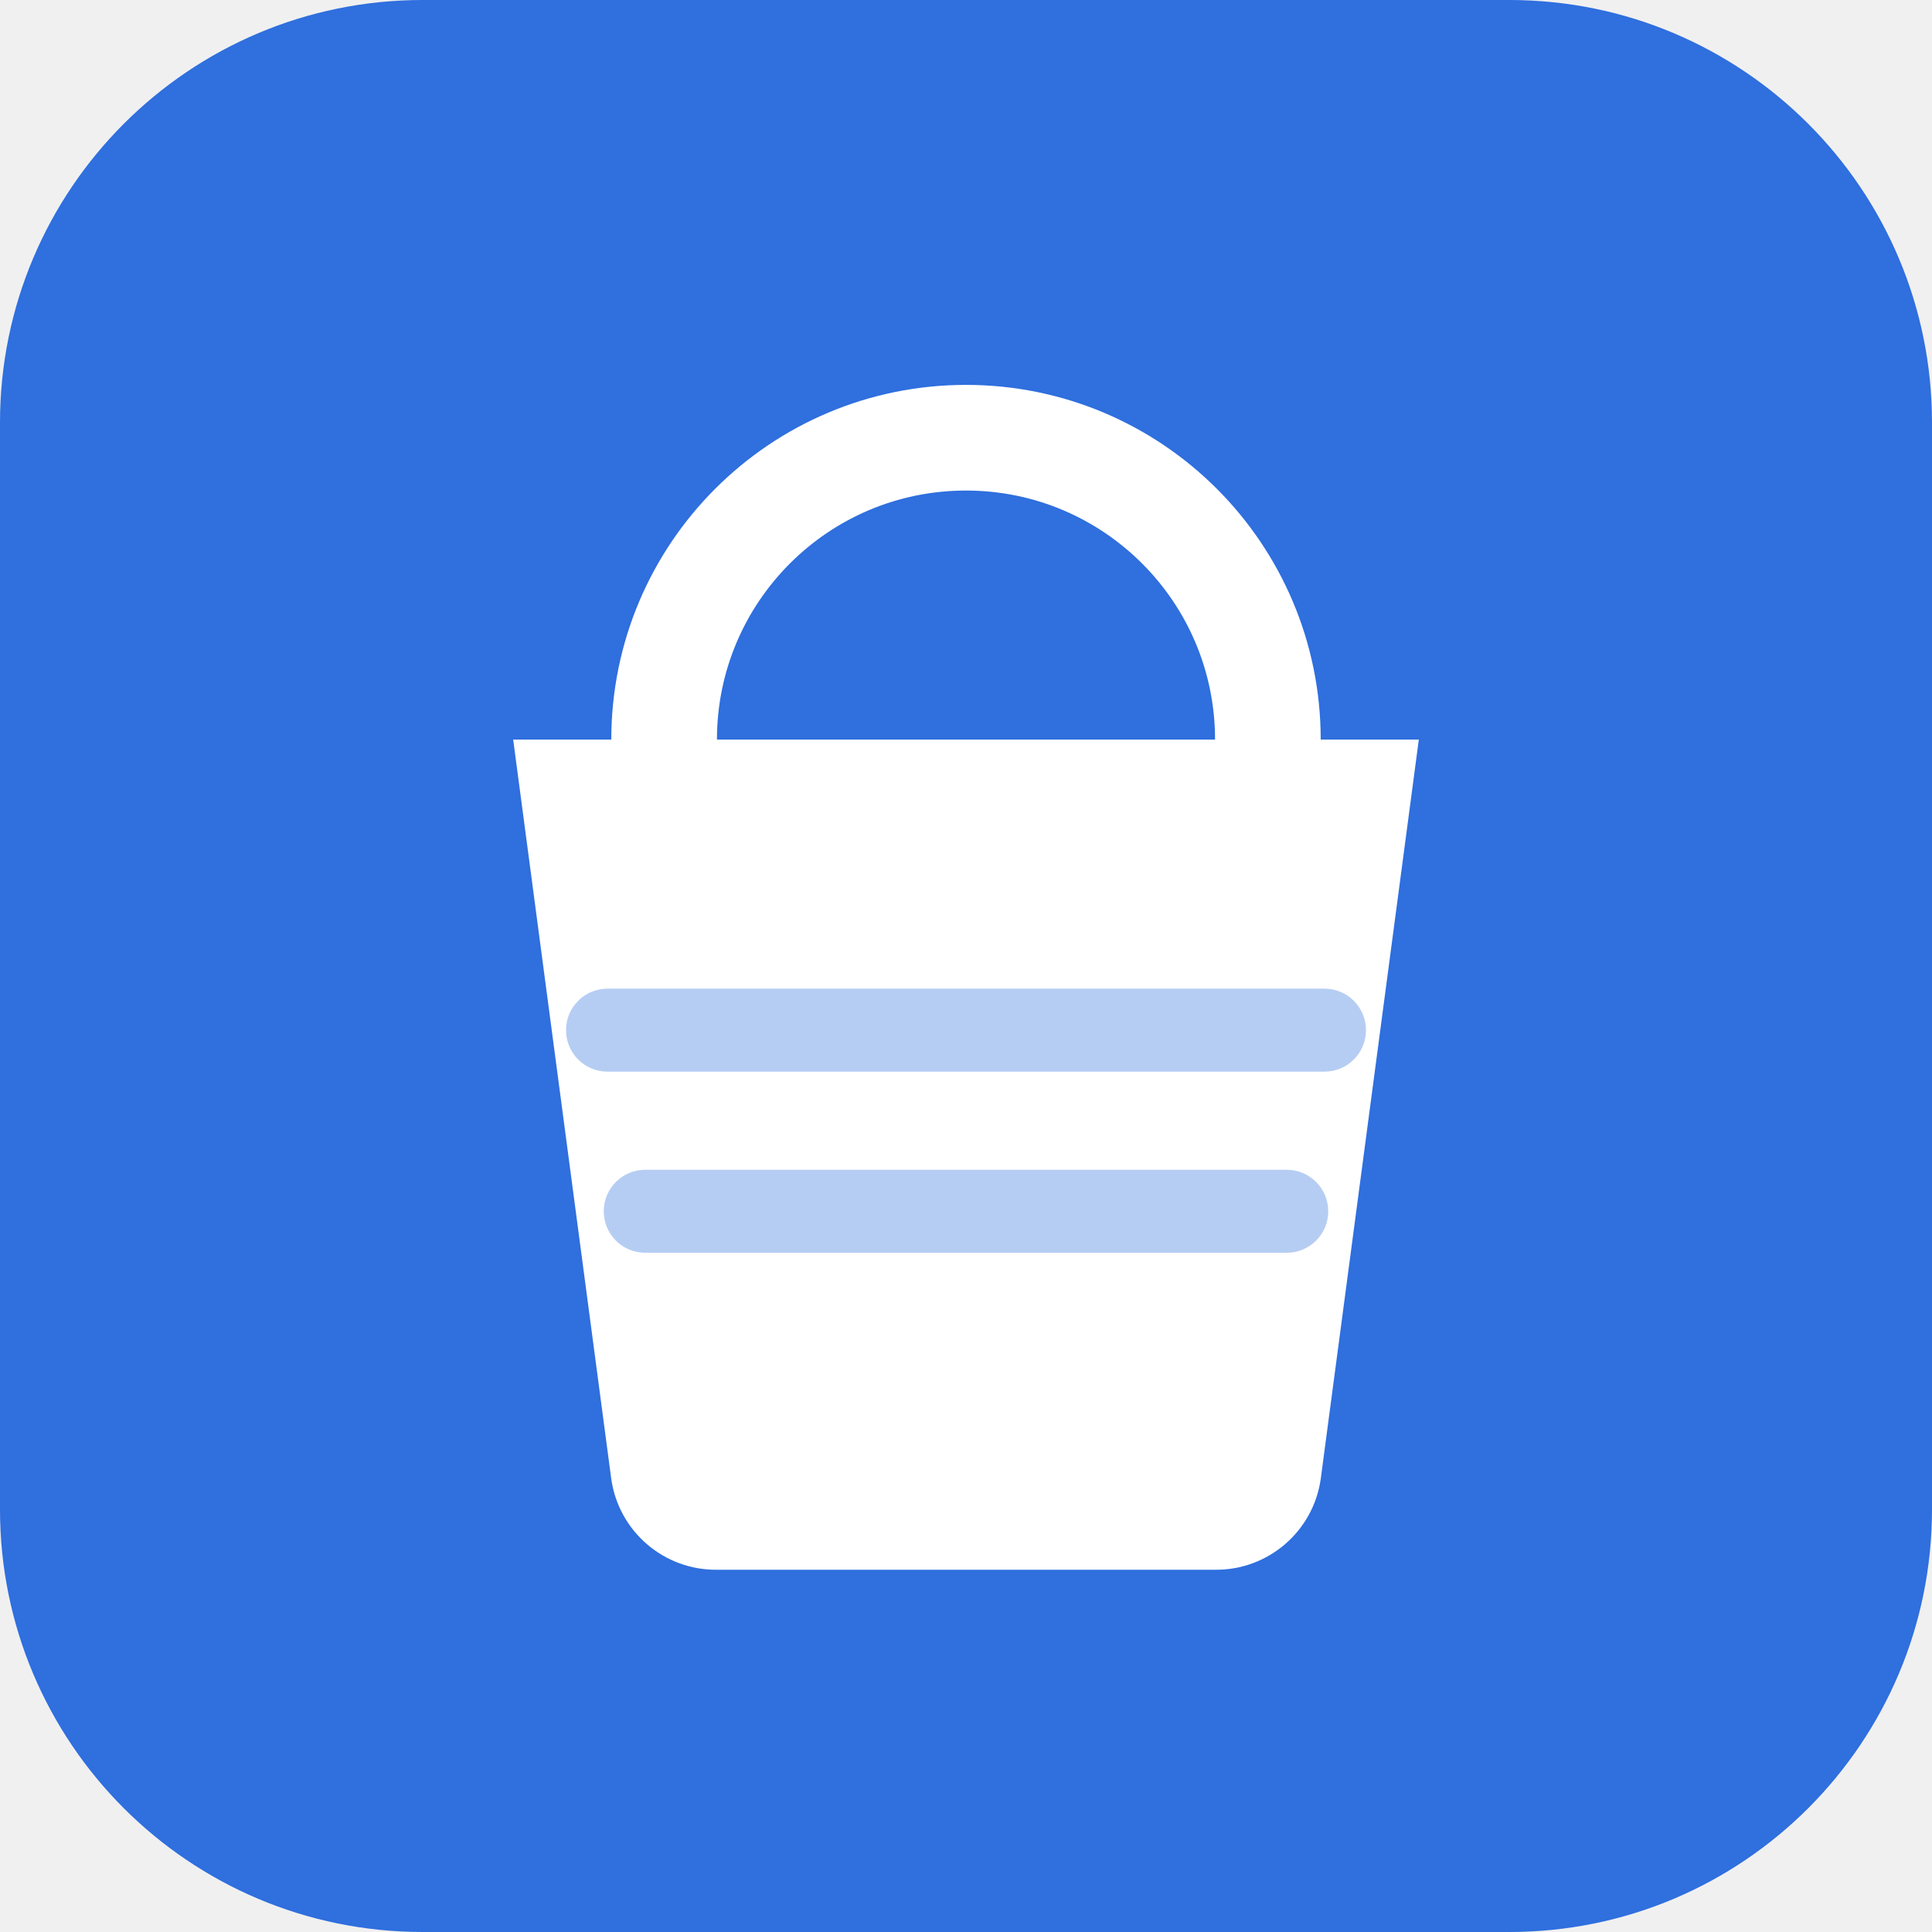
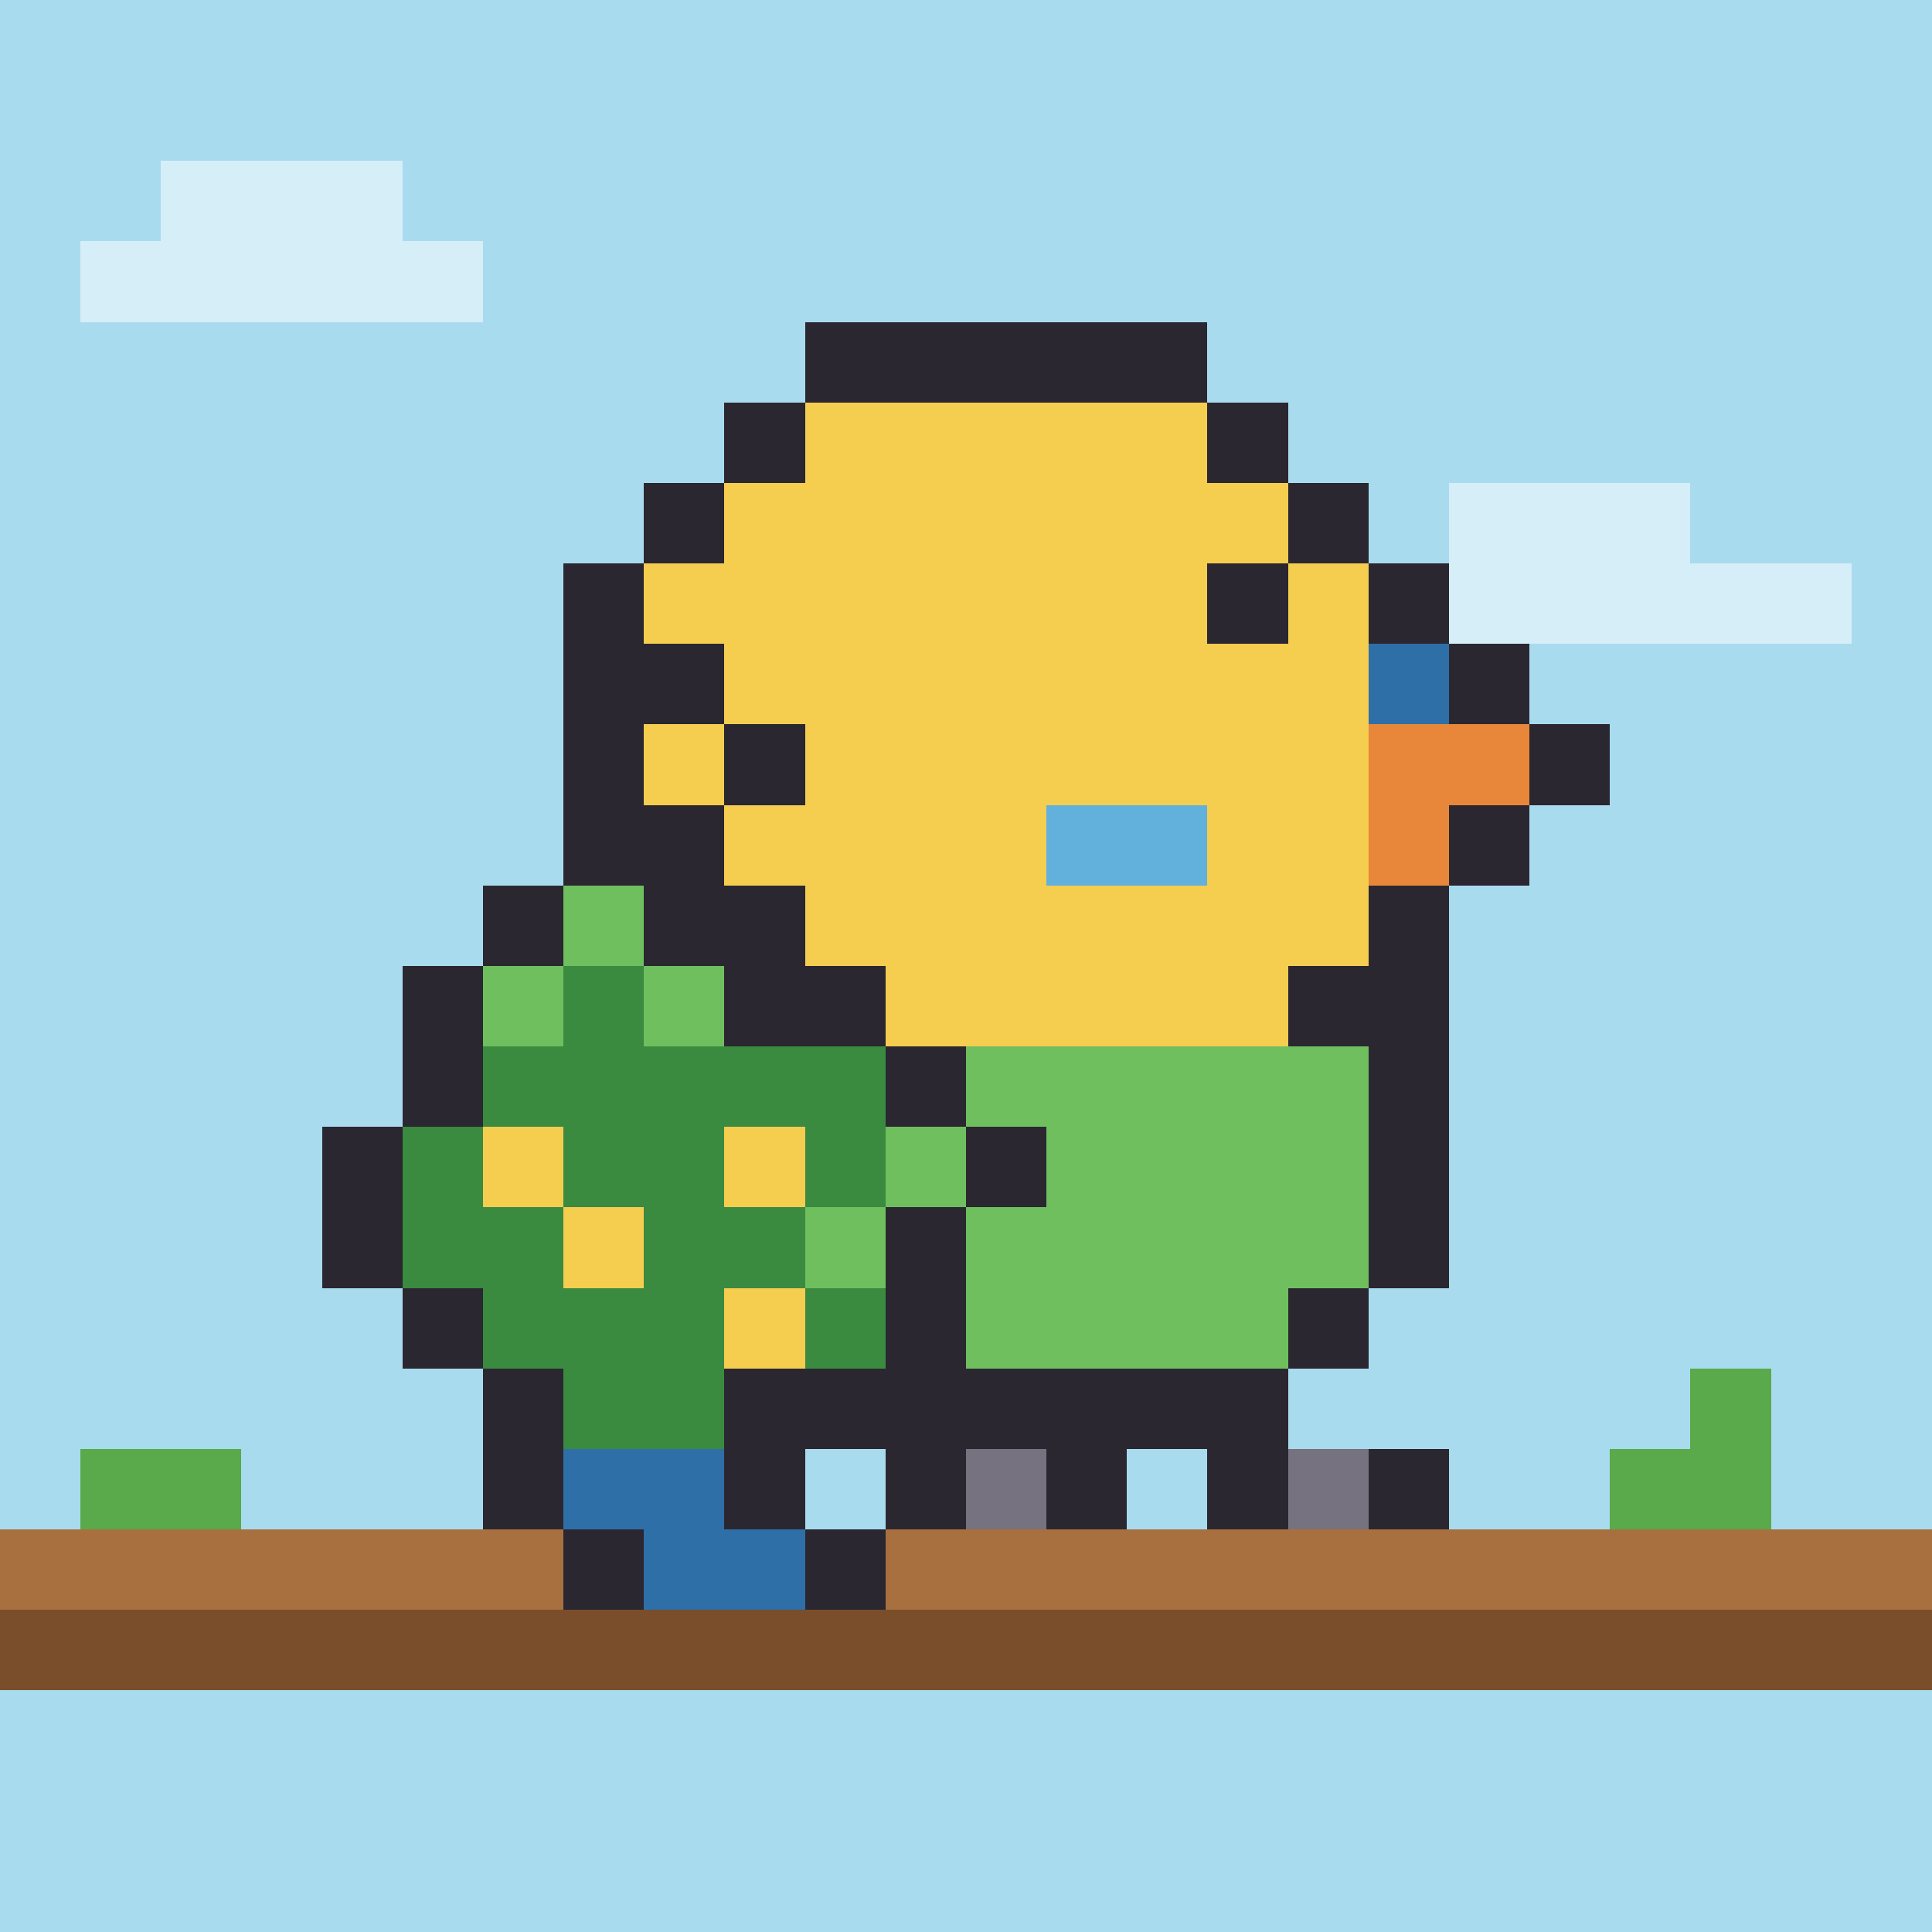
- <svg xmlns="http://www.w3.org/2000/svg" viewBox="0 0 512 512">
-   <rect width="512" height="512" rx="112" fill="#2f6fde" />
-   <path d="M136 196h240l-26 196a28 28 0 0 1-28 24H190a28 28 0 0 1-28-24z" fill="#fff" />
-   <path d="M176 196a80 80 0 0 1 160 0" fill="none" stroke="#fff" stroke-width="28" stroke-linecap="round" />
-   <rect x="150" y="262" width="212" height="22" rx="11" fill="#2f6fde" opacity="0.35" />
-   <rect x="160" y="310" width="192" height="22" rx="11" fill="#2f6fde" opacity="0.35" />
+ <svg xmlns="http://www.w3.org/2000/svg" viewBox="0 0 24 24" shape-rendering="crispEdges">
+   <path fill="#a9dbef" d="M0 0h1v1h-1zM1 0h1v1h-1zM2 0h1v1h-1zM3 0h1v1h-1zM4 0h1v1h-1zM5 0h1v1h-1zM6 0h1v1h-1zM7 0h1v1h-1zM8 0h1v1h-1zM9 0h1v1h-1zM10 0h1v1h-1zM11 0h1v1h-1zM12 0h1v1h-1zM13 0h1v1h-1zM14 0h1v1h-1zM15 0h1v1h-1zM16 0h1v1h-1zM17 0h1v1h-1zM18 0h1v1h-1zM19 0h1v1h-1zM20 0h1v1h-1zM21 0h1v1h-1zM22 0h1v1h-1zM23 0h1v1h-1zM0 1h1v1h-1zM1 1h1v1h-1zM2 1h1v1h-1zM3 1h1v1h-1zM4 1h1v1h-1zM5 1h1v1h-1zM6 1h1v1h-1zM7 1h1v1h-1zM8 1h1v1h-1zM9 1h1v1h-1zM10 1h1v1h-1zM11 1h1v1h-1zM12 1h1v1h-1zM13 1h1v1h-1zM14 1h1v1h-1zM15 1h1v1h-1zM16 1h1v1h-1zM17 1h1v1h-1zM18 1h1v1h-1zM19 1h1v1h-1zM20 1h1v1h-1zM21 1h1v1h-1zM22 1h1v1h-1zM23 1h1v1h-1zM0 2h1v1h-1zM1 2h1v1h-1zM5 2h1v1h-1zM6 2h1v1h-1zM7 2h1v1h-1zM8 2h1v1h-1zM9 2h1v1h-1zM10 2h1v1h-1zM11 2h1v1h-1zM12 2h1v1h-1zM13 2h1v1h-1zM14 2h1v1h-1zM15 2h1v1h-1zM16 2h1v1h-1zM17 2h1v1h-1zM18 2h1v1h-1zM19 2h1v1h-1zM20 2h1v1h-1zM21 2h1v1h-1zM22 2h1v1h-1zM23 2h1v1h-1zM0 3h1v1h-1zM6 3h1v1h-1zM7 3h1v1h-1zM8 3h1v1h-1zM9 3h1v1h-1zM10 3h1v1h-1zM11 3h1v1h-1zM12 3h1v1h-1zM13 3h1v1h-1zM14 3h1v1h-1zM15 3h1v1h-1zM16 3h1v1h-1zM17 3h1v1h-1zM18 3h1v1h-1zM19 3h1v1h-1zM20 3h1v1h-1zM21 3h1v1h-1zM22 3h1v1h-1zM23 3h1v1h-1zM0 4h1v1h-1zM1 4h1v1h-1zM2 4h1v1h-1zM3 4h1v1h-1zM4 4h1v1h-1zM5 4h1v1h-1zM6 4h1v1h-1zM7 4h1v1h-1zM8 4h1v1h-1zM9 4h1v1h-1zM15 4h1v1h-1zM16 4h1v1h-1zM17 4h1v1h-1zM18 4h1v1h-1zM19 4h1v1h-1zM20 4h1v1h-1zM21 4h1v1h-1zM22 4h1v1h-1zM23 4h1v1h-1zM0 5h1v1h-1zM1 5h1v1h-1zM2 5h1v1h-1zM3 5h1v1h-1zM4 5h1v1h-1zM5 5h1v1h-1zM6 5h1v1h-1zM7 5h1v1h-1zM8 5h1v1h-1zM16 5h1v1h-1zM17 5h1v1h-1zM18 5h1v1h-1zM19 5h1v1h-1zM20 5h1v1h-1zM21 5h1v1h-1zM22 5h1v1h-1zM23 5h1v1h-1zM0 6h1v1h-1zM1 6h1v1h-1zM2 6h1v1h-1zM3 6h1v1h-1zM4 6h1v1h-1zM5 6h1v1h-1zM6 6h1v1h-1zM7 6h1v1h-1zM17 6h1v1h-1zM21 6h1v1h-1zM22 6h1v1h-1zM23 6h1v1h-1zM0 7h1v1h-1zM1 7h1v1h-1zM2 7h1v1h-1zM3 7h1v1h-1zM4 7h1v1h-1zM5 7h1v1h-1zM6 7h1v1h-1zM23 7h1v1h-1zM0 8h1v1h-1zM1 8h1v1h-1zM2 8h1v1h-1zM3 8h1v1h-1zM4 8h1v1h-1zM5 8h1v1h-1zM6 8h1v1h-1zM19 8h1v1h-1zM20 8h1v1h-1zM21 8h1v1h-1zM22 8h1v1h-1zM23 8h1v1h-1zM0 9h1v1h-1zM1 9h1v1h-1zM2 9h1v1h-1zM3 9h1v1h-1zM4 9h1v1h-1zM5 9h1v1h-1zM6 9h1v1h-1zM20 9h1v1h-1zM21 9h1v1h-1zM22 9h1v1h-1zM23 9h1v1h-1zM0 10h1v1h-1zM1 10h1v1h-1zM2 10h1v1h-1zM3 10h1v1h-1zM4 10h1v1h-1zM5 10h1v1h-1zM6 10h1v1h-1zM19 10h1v1h-1zM20 10h1v1h-1zM21 10h1v1h-1zM22 10h1v1h-1zM23 10h1v1h-1zM0 11h1v1h-1zM1 11h1v1h-1zM2 11h1v1h-1zM3 11h1v1h-1zM4 11h1v1h-1zM5 11h1v1h-1zM18 11h1v1h-1zM19 11h1v1h-1zM20 11h1v1h-1zM21 11h1v1h-1zM22 11h1v1h-1zM23 11h1v1h-1zM0 12h1v1h-1zM1 12h1v1h-1zM2 12h1v1h-1zM3 12h1v1h-1zM4 12h1v1h-1zM18 12h1v1h-1zM19 12h1v1h-1zM20 12h1v1h-1zM21 12h1v1h-1zM22 12h1v1h-1zM23 12h1v1h-1zM0 13h1v1h-1zM1 13h1v1h-1zM2 13h1v1h-1zM3 13h1v1h-1zM4 13h1v1h-1zM18 13h1v1h-1zM19 13h1v1h-1zM20 13h1v1h-1zM21 13h1v1h-1zM22 13h1v1h-1zM23 13h1v1h-1zM0 14h1v1h-1zM1 14h1v1h-1zM2 14h1v1h-1zM3 14h1v1h-1zM18 14h1v1h-1zM19 14h1v1h-1zM20 14h1v1h-1zM21 14h1v1h-1zM22 14h1v1h-1zM23 14h1v1h-1zM0 15h1v1h-1zM1 15h1v1h-1zM2 15h1v1h-1zM3 15h1v1h-1zM18 15h1v1h-1zM19 15h1v1h-1zM20 15h1v1h-1zM21 15h1v1h-1zM22 15h1v1h-1zM23 15h1v1h-1zM0 16h1v1h-1zM1 16h1v1h-1zM2 16h1v1h-1zM3 16h1v1h-1zM4 16h1v1h-1zM17 16h1v1h-1zM18 16h1v1h-1zM19 16h1v1h-1zM20 16h1v1h-1zM21 16h1v1h-1zM22 16h1v1h-1zM23 16h1v1h-1zM0 17h1v1h-1zM1 17h1v1h-1zM2 17h1v1h-1zM3 17h1v1h-1zM4 17h1v1h-1zM5 17h1v1h-1zM16 17h1v1h-1zM17 17h1v1h-1zM18 17h1v1h-1zM19 17h1v1h-1zM20 17h1v1h-1zM22 17h1v1h-1zM23 17h1v1h-1zM0 18h1v1h-1zM3 18h1v1h-1zM4 18h1v1h-1zM5 18h1v1h-1zM10 18h1v1h-1zM14 18h1v1h-1zM18 18h1v1h-1zM19 18h1v1h-1zM22 18h1v1h-1zM23 18h1v1h-1zM0 21h1v1h-1zM1 21h1v1h-1zM2 21h1v1h-1zM3 21h1v1h-1zM4 21h1v1h-1zM5 21h1v1h-1zM6 21h1v1h-1zM7 21h1v1h-1zM8 21h1v1h-1zM9 21h1v1h-1zM10 21h1v1h-1zM11 21h1v1h-1zM12 21h1v1h-1zM13 21h1v1h-1zM14 21h1v1h-1zM15 21h1v1h-1zM16 21h1v1h-1zM17 21h1v1h-1zM18 21h1v1h-1zM19 21h1v1h-1zM20 21h1v1h-1zM21 21h1v1h-1zM22 21h1v1h-1zM23 21h1v1h-1zM0 22h1v1h-1zM1 22h1v1h-1zM2 22h1v1h-1zM3 22h1v1h-1zM4 22h1v1h-1zM5 22h1v1h-1zM6 22h1v1h-1zM7 22h1v1h-1zM8 22h1v1h-1zM9 22h1v1h-1zM10 22h1v1h-1zM11 22h1v1h-1zM12 22h1v1h-1zM13 22h1v1h-1zM14 22h1v1h-1zM15 22h1v1h-1zM16 22h1v1h-1zM17 22h1v1h-1zM18 22h1v1h-1zM19 22h1v1h-1zM20 22h1v1h-1zM21 22h1v1h-1zM22 22h1v1h-1zM23 22h1v1h-1zM0 23h1v1h-1zM1 23h1v1h-1zM2 23h1v1h-1zM3 23h1v1h-1zM4 23h1v1h-1zM5 23h1v1h-1zM6 23h1v1h-1zM7 23h1v1h-1zM8 23h1v1h-1zM9 23h1v1h-1zM10 23h1v1h-1zM11 23h1v1h-1zM12 23h1v1h-1zM13 23h1v1h-1zM14 23h1v1h-1zM15 23h1v1h-1zM16 23h1v1h-1zM17 23h1v1h-1zM18 23h1v1h-1zM19 23h1v1h-1zM20 23h1v1h-1zM21 23h1v1h-1zM22 23h1v1h-1zM23 23h1v1h-1z" />
+   <path fill="#d6eef8" d="M2 2h1v1h-1zM3 2h1v1h-1zM4 2h1v1h-1zM1 3h1v1h-1zM2 3h1v1h-1zM3 3h1v1h-1zM4 3h1v1h-1zM5 3h1v1h-1zM18 6h1v1h-1zM19 6h1v1h-1zM20 6h1v1h-1zM18 7h1v1h-1zM19 7h1v1h-1zM20 7h1v1h-1zM21 7h1v1h-1zM22 7h1v1h-1z" />
+   <path fill="#2a2730" d="M10 4h1v1h-1zM11 4h1v1h-1zM12 4h1v1h-1zM13 4h1v1h-1zM14 4h1v1h-1zM9 5h1v1h-1zM15 5h1v1h-1zM8 6h1v1h-1zM16 6h1v1h-1zM7 7h1v1h-1zM15 7h1v1h-1zM17 7h1v1h-1zM7 8h1v1h-1zM8 8h1v1h-1zM18 8h1v1h-1zM7 9h1v1h-1zM9 9h1v1h-1zM19 9h1v1h-1zM7 10h1v1h-1zM8 10h1v1h-1zM18 10h1v1h-1zM6 11h1v1h-1zM8 11h1v1h-1zM9 11h1v1h-1zM17 11h1v1h-1zM5 12h1v1h-1zM9 12h1v1h-1zM10 12h1v1h-1zM16 12h1v1h-1zM17 12h1v1h-1zM5 13h1v1h-1zM11 13h1v1h-1zM17 13h1v1h-1zM4 14h1v1h-1zM12 14h1v1h-1zM17 14h1v1h-1zM4 15h1v1h-1zM11 15h1v1h-1zM17 15h1v1h-1zM5 16h1v1h-1zM11 16h1v1h-1zM16 16h1v1h-1zM6 17h1v1h-1zM9 17h1v1h-1zM10 17h1v1h-1zM11 17h1v1h-1zM12 17h1v1h-1zM13 17h1v1h-1zM14 17h1v1h-1zM15 17h1v1h-1zM6 18h1v1h-1zM9 18h1v1h-1zM11 18h1v1h-1zM13 18h1v1h-1zM15 18h1v1h-1zM17 18h1v1h-1zM7 19h1v1h-1zM10 19h1v1h-1z" />
+   <path fill="#f5cd4f" d="M10 5h1v1h-1zM11 5h1v1h-1zM12 5h1v1h-1zM13 5h1v1h-1zM14 5h1v1h-1zM9 6h1v1h-1zM10 6h1v1h-1zM11 6h1v1h-1zM12 6h1v1h-1zM13 6h1v1h-1zM14 6h1v1h-1zM15 6h1v1h-1zM8 7h1v1h-1zM9 7h1v1h-1zM10 7h1v1h-1zM11 7h1v1h-1zM12 7h1v1h-1zM13 7h1v1h-1zM14 7h1v1h-1zM16 7h1v1h-1zM9 8h1v1h-1zM10 8h1v1h-1zM11 8h1v1h-1zM12 8h1v1h-1zM13 8h1v1h-1zM14 8h1v1h-1zM15 8h1v1h-1zM16 8h1v1h-1zM8 9h1v1h-1zM10 9h1v1h-1zM11 9h1v1h-1zM12 9h1v1h-1zM13 9h1v1h-1zM14 9h1v1h-1zM15 9h1v1h-1zM16 9h1v1h-1zM9 10h1v1h-1zM10 10h1v1h-1zM11 10h1v1h-1zM12 10h1v1h-1zM15 10h1v1h-1zM16 10h1v1h-1zM10 11h1v1h-1zM11 11h1v1h-1zM12 11h1v1h-1zM13 11h1v1h-1zM14 11h1v1h-1zM15 11h1v1h-1zM16 11h1v1h-1zM11 12h1v1h-1zM12 12h1v1h-1zM13 12h1v1h-1zM14 12h1v1h-1zM15 12h1v1h-1zM6 14h1v1h-1zM9 14h1v1h-1zM7 15h1v1h-1zM9 16h1v1h-1z" />
+   <path fill="#2f6fa8" d="M17 8h1v1h-1zM7 18h1v1h-1zM8 18h1v1h-1zM8 19h1v1h-1zM9 19h1v1h-1z" />
+   <path fill="#e8873a" d="M17 9h1v1h-1zM18 9h1v1h-1zM17 10h1v1h-1z" />
+   <path fill="#62b0dc" d="M13 10h1v1h-1zM14 10h1v1h-1z" />
+   <path fill="#6fbf5f" d="M7 11h1v1h-1zM6 12h1v1h-1zM8 12h1v1h-1zM12 13h1v1h-1zM13 13h1v1h-1zM14 13h1v1h-1zM15 13h1v1h-1zM16 13h1v1h-1zM11 14h1v1h-1zM13 14h1v1h-1zM14 14h1v1h-1zM15 14h1v1h-1zM16 14h1v1h-1zM10 15h1v1h-1zM12 15h1v1h-1zM13 15h1v1h-1zM14 15h1v1h-1zM15 15h1v1h-1zM16 15h1v1h-1zM12 16h1v1h-1zM13 16h1v1h-1zM14 16h1v1h-1zM15 16h1v1h-1z" />
+   <path fill="#3a8a3f" d="M7 12h1v1h-1zM6 13h1v1h-1zM7 13h1v1h-1zM8 13h1v1h-1zM9 13h1v1h-1zM10 13h1v1h-1zM5 14h1v1h-1zM7 14h1v1h-1zM8 14h1v1h-1zM10 14h1v1h-1zM5 15h1v1h-1zM6 15h1v1h-1zM8 15h1v1h-1zM9 15h1v1h-1zM6 16h1v1h-1zM7 16h1v1h-1zM8 16h1v1h-1zM10 16h1v1h-1zM7 17h1v1h-1zM8 17h1v1h-1z" />
+   <path fill="#5aa94a" d="M21 17h1v1h-1zM1 18h1v1h-1zM2 18h1v1h-1zM20 18h1v1h-1zM21 18h1v1h-1z" />
+   <path fill="#77727f" d="M12 18h1v1h-1zM16 18h1v1h-1z" />
+   <path fill="#a8703f" d="M0 19h1v1h-1zM1 19h1v1h-1zM2 19h1v1h-1zM3 19h1v1h-1zM4 19h1v1h-1zM5 19h1v1h-1zM6 19h1v1h-1zM11 19h1v1h-1zM12 19h1v1h-1zM13 19h1v1h-1zM14 19h1v1h-1zM15 19h1v1h-1zM16 19h1v1h-1zM17 19h1v1h-1zM18 19h1v1h-1zM19 19h1v1h-1zM20 19h1v1h-1zM21 19h1v1h-1zM22 19h1v1h-1zM23 19h1v1h-1z" />
+   <path fill="#7a4e2a" d="M0 20h1v1h-1zM1 20h1v1h-1zM2 20h1v1h-1zM3 20h1v1h-1zM4 20h1v1h-1zM5 20h1v1h-1zM6 20h1v1h-1zM7 20h1v1h-1zM8 20h1v1h-1zM9 20h1v1h-1zM10 20h1v1h-1zM11 20h1v1h-1zM12 20h1v1h-1zM13 20h1v1h-1zM14 20h1v1h-1zM15 20h1v1h-1zM16 20h1v1h-1zM17 20h1v1h-1zM18 20h1v1h-1zM19 20h1v1h-1zM20 20h1v1h-1zM21 20h1v1h-1zM22 20h1v1h-1zM23 20h1v1h-1z" />
</svg>
